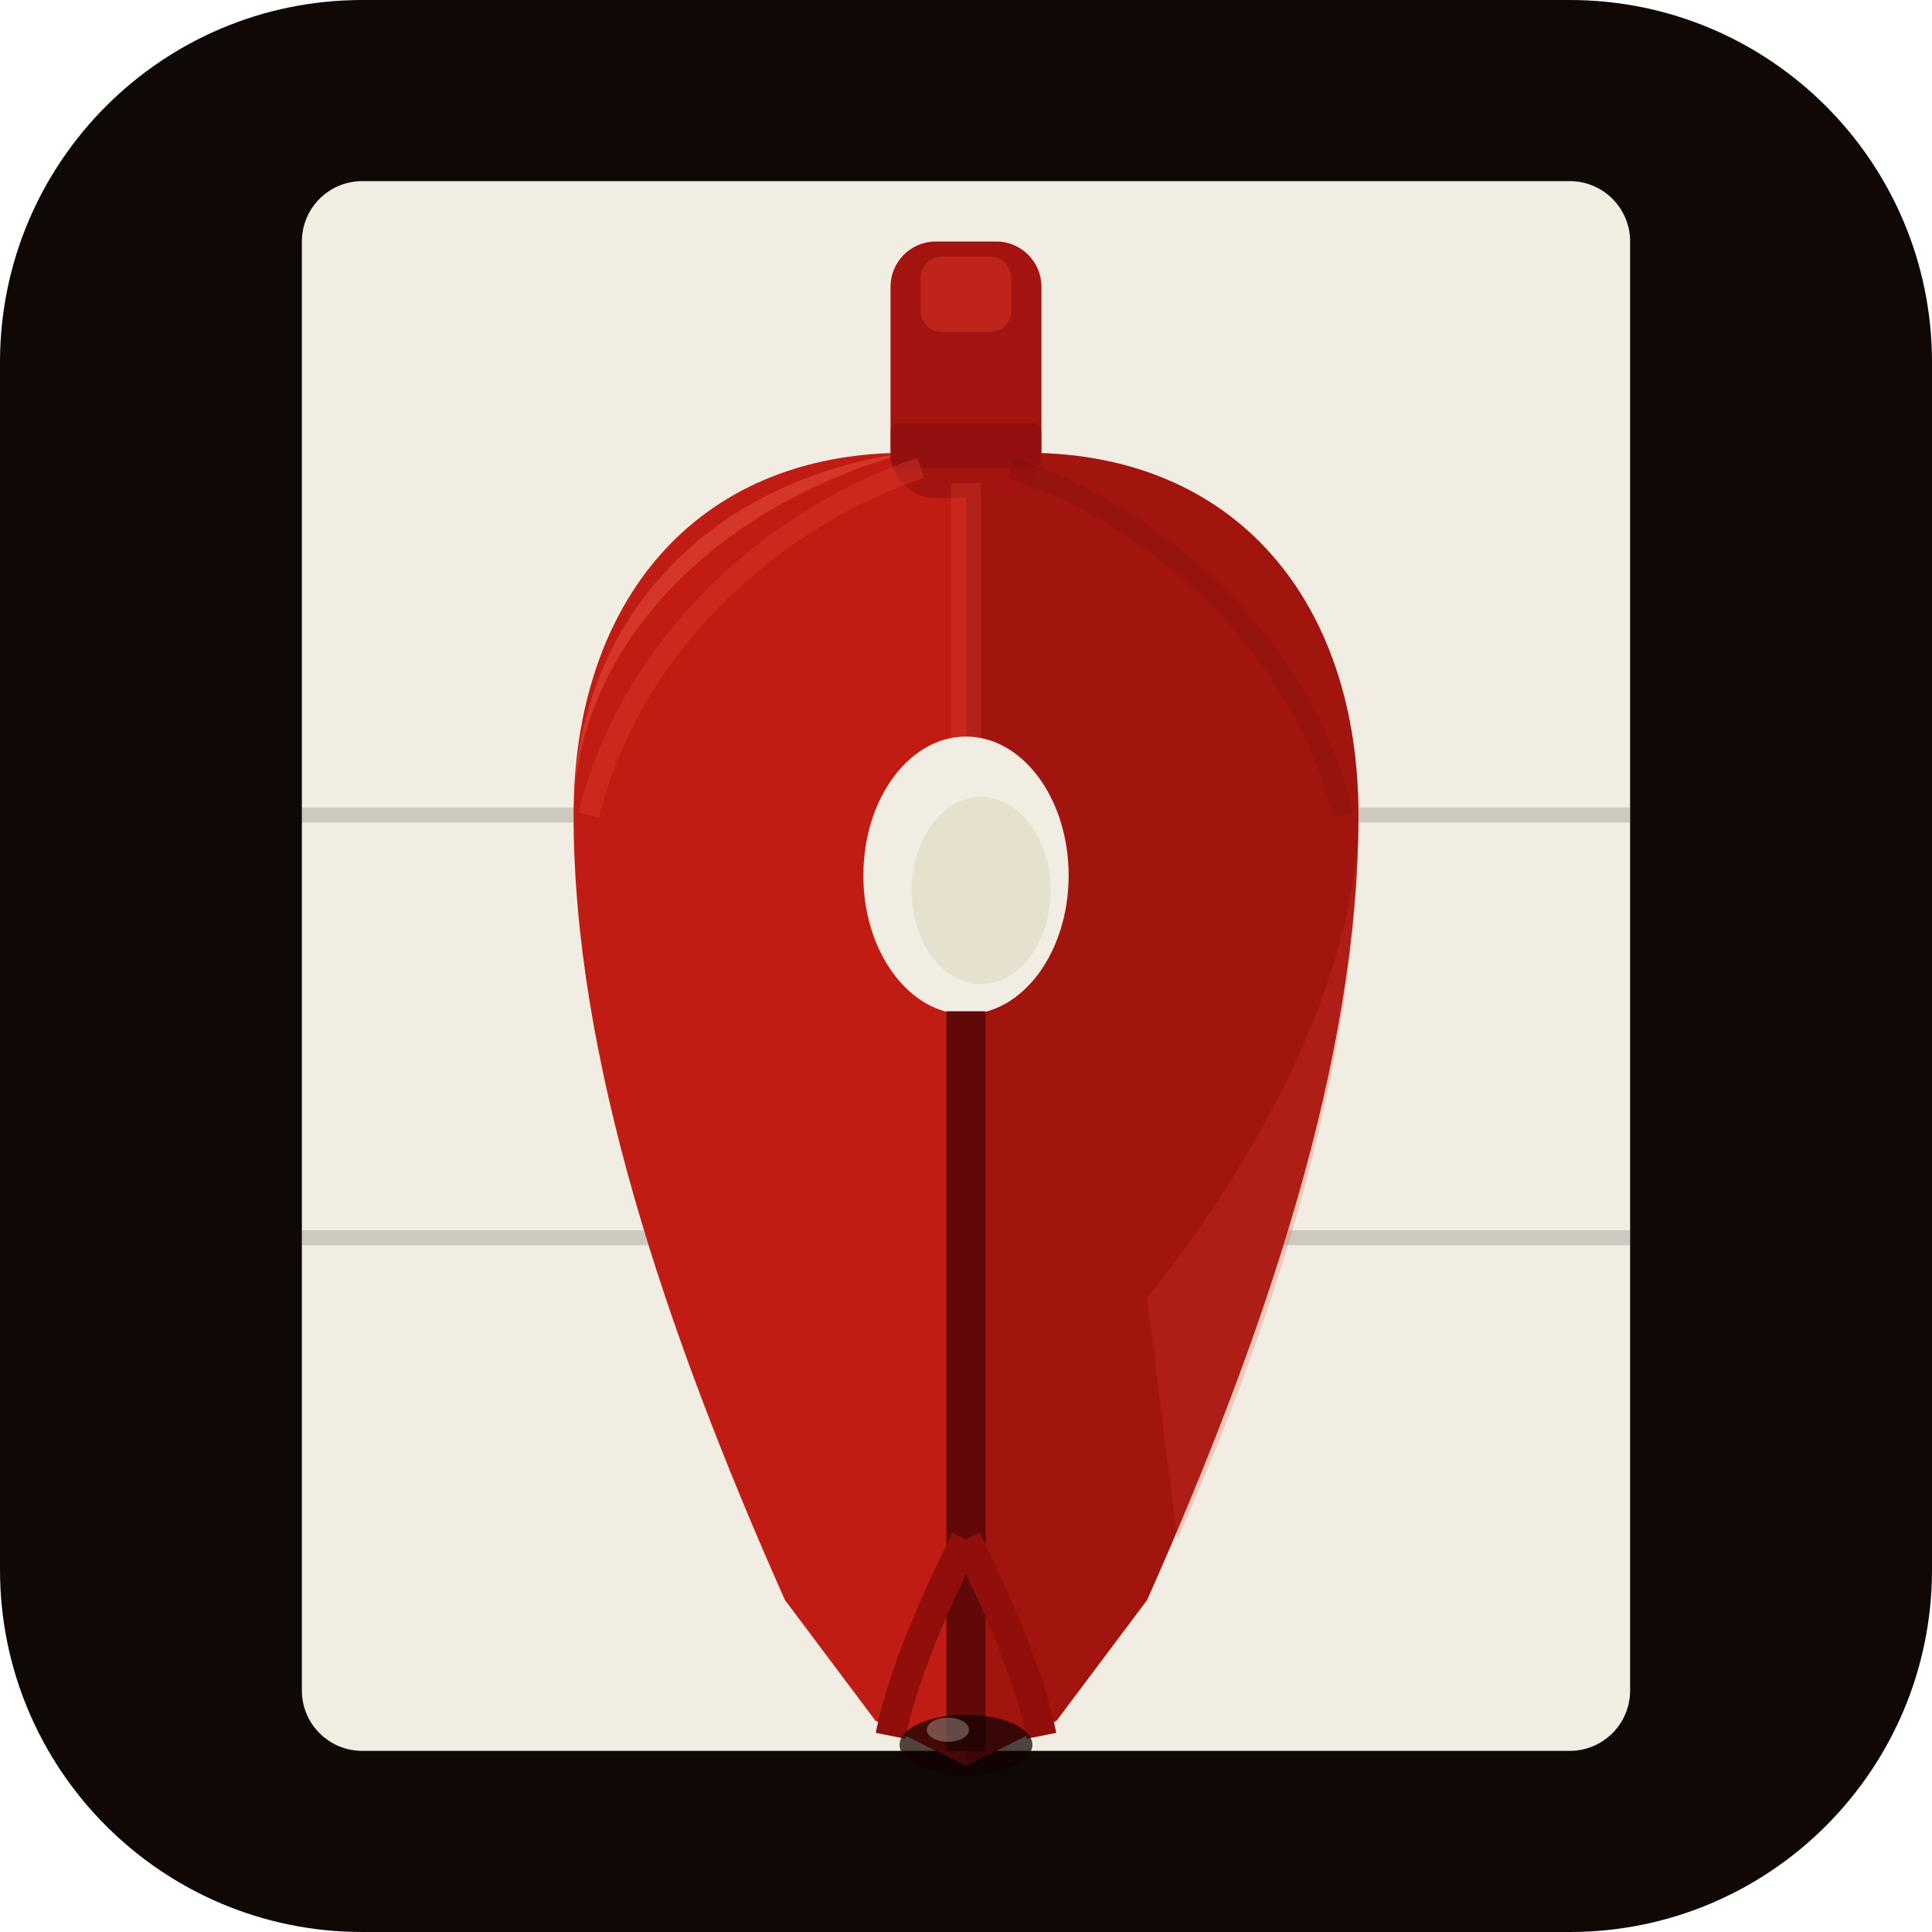
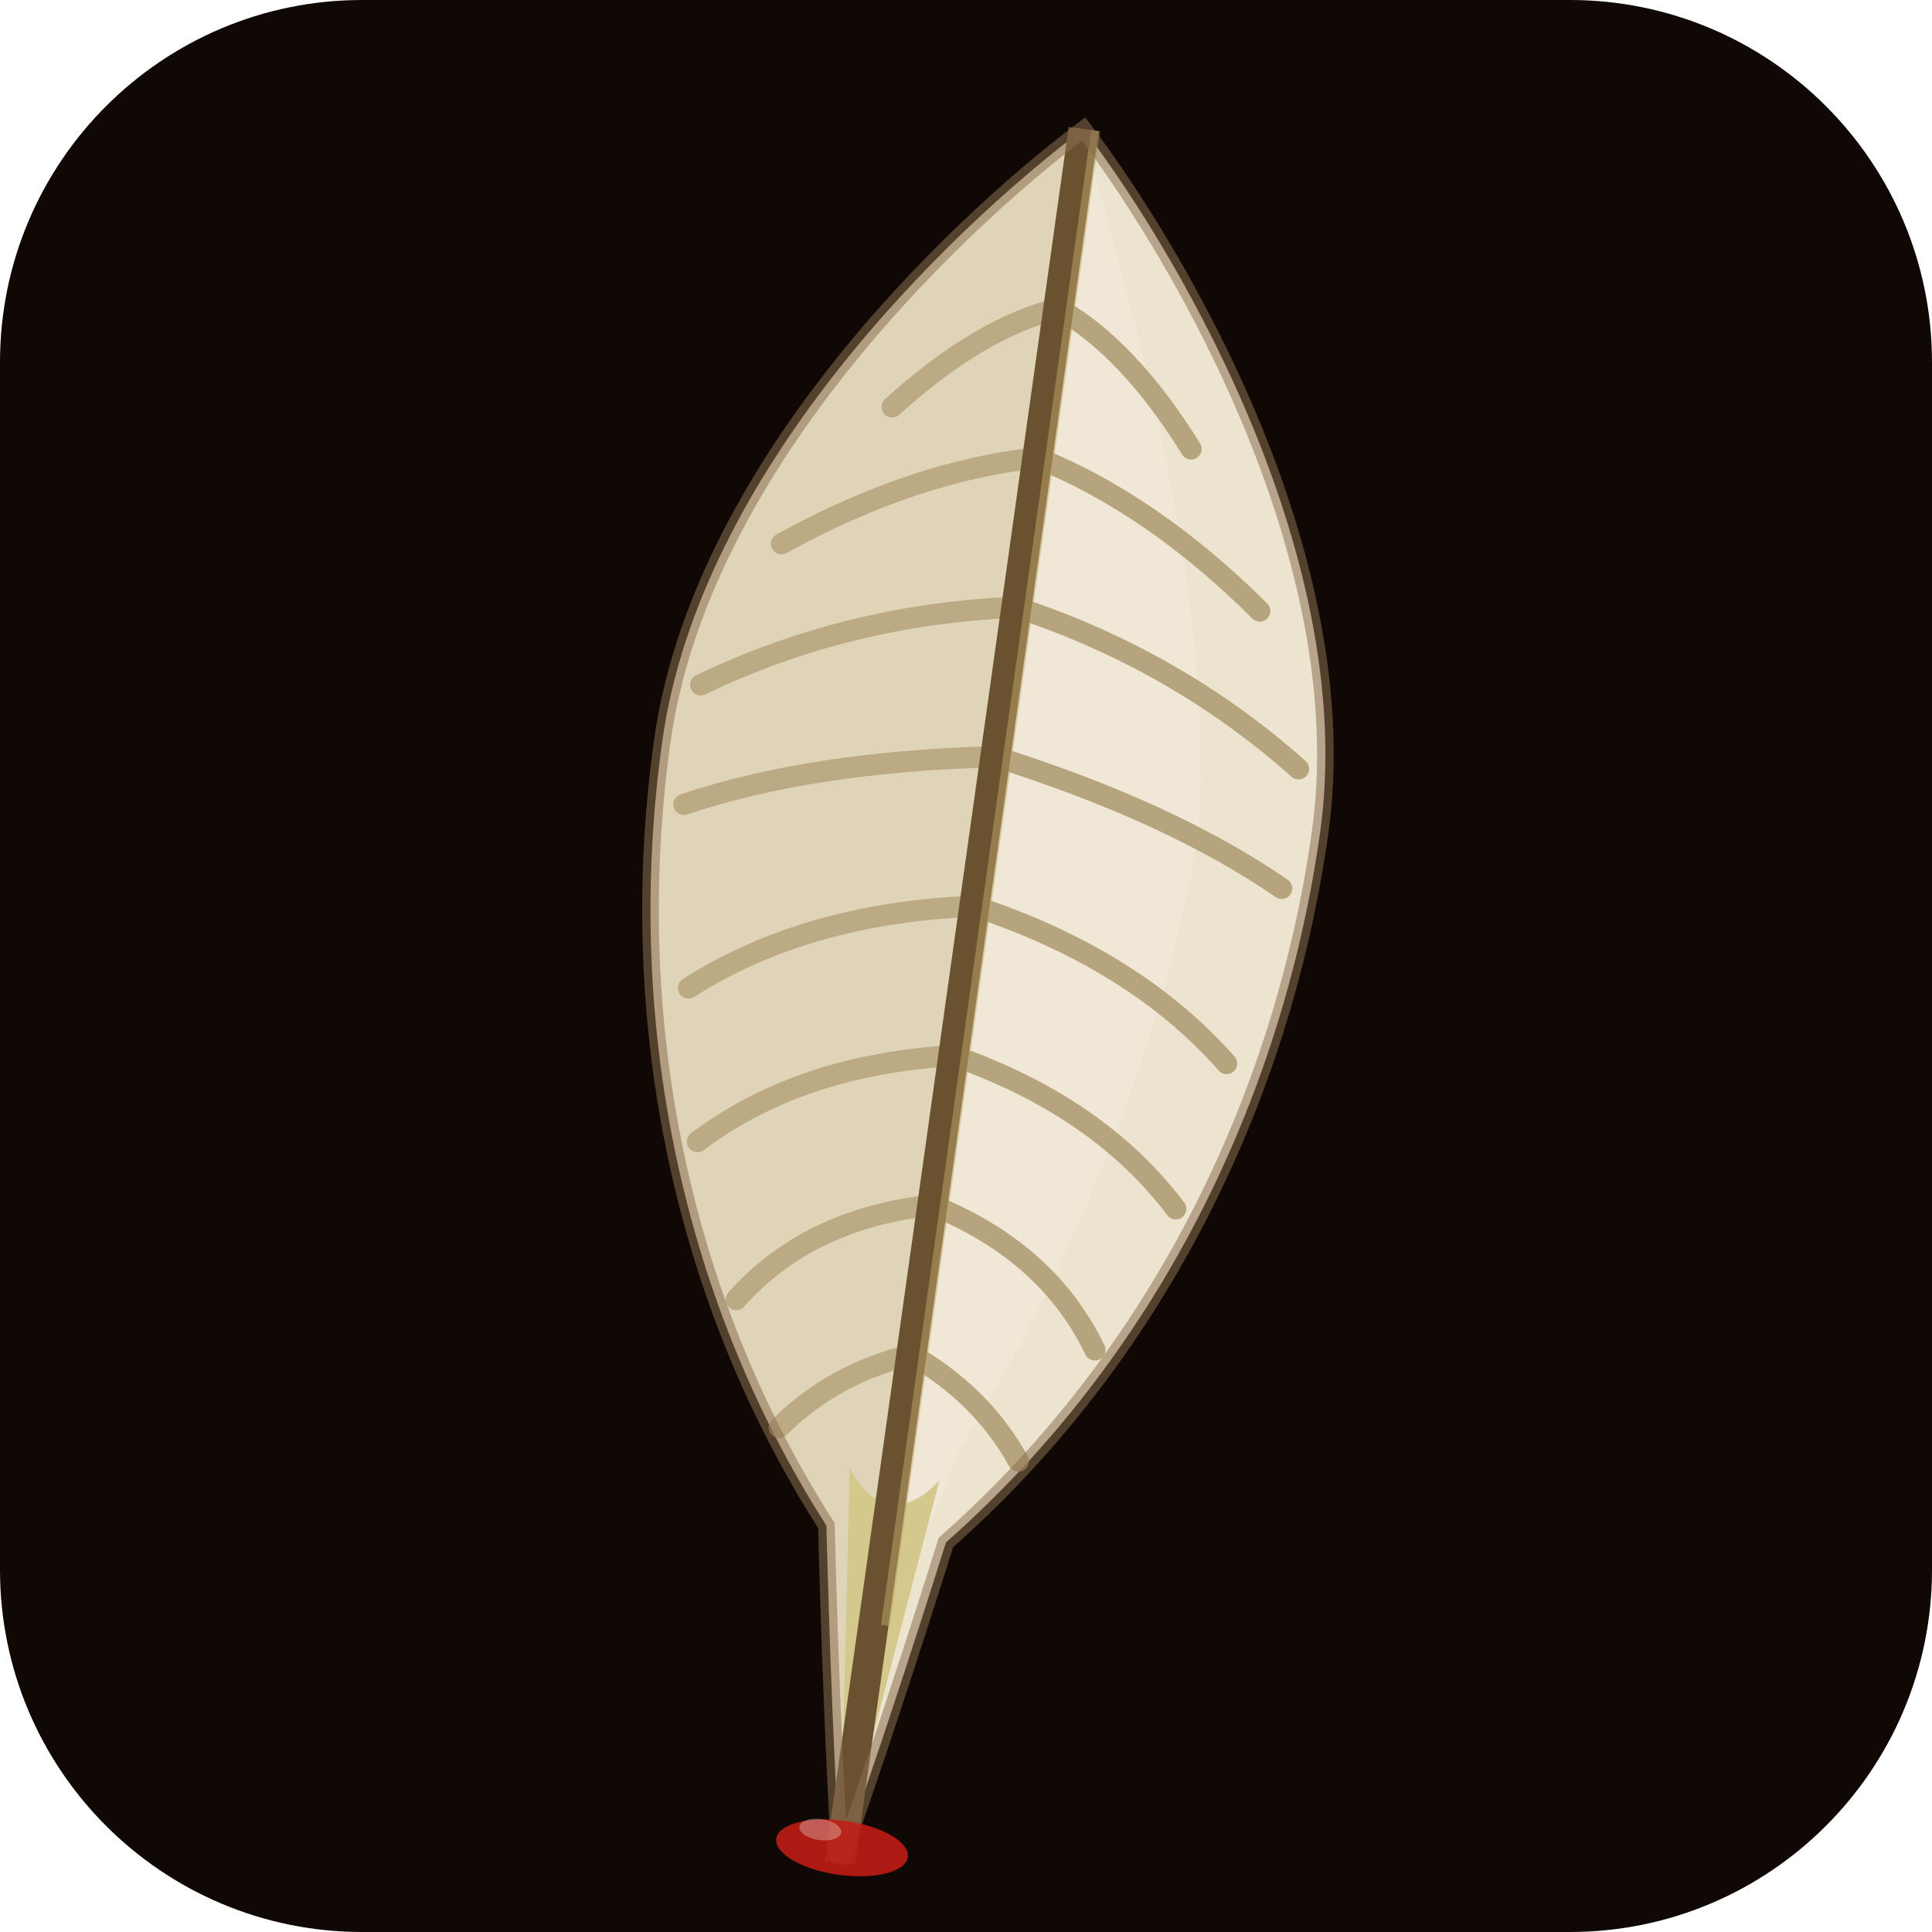
<svg xmlns="http://www.w3.org/2000/svg" viewBox="0 0 64 64">
  <rect width="64" height="64" rx="12" fill="#0f0805" />
-   <rect x="10" y="6" width="44" height="52" rx="2" fill="#f2ede2" />
-   <line x1="10" y1="27" x2="54" y2="27" stroke="#0f0805" stroke-width="0.5" opacity="0.16" />
-   <line x1="10" y1="41" x2="54" y2="41" stroke="#0f0805" stroke-width="0.5" opacity="0.16" />
-   <path d="     M 30 9 L 34 9     L 34 15     C 41 15 45 20 45 27     C 45 35 42 44 38 53     L 35 57 32 58.5 29 57     L 26 53     C 22 44 19 35 19 27     C 19 20 23 15 30 15     Z   " fill="#c11c14" />
-   <path d="     M 32 9 L 34 9 L 34 15     C 41 15 45 20 45 27     C 45 35 42 44 38 53     L 35 57 32 58.5     Z   " fill="#7c0c09" opacity="0.44" />
-   <path d="M 30 15 C 23 17 19 22 19 27 C 19 21 23 16 30 15 Z" fill="#e85040" opacity="0.50" />
-   <path d="M 38 43 C 42 38 45 32 45 27 C 45 34 43 42 39 51 Z" fill="#e04030" opacity="0.20" />
-   <rect x="29.5" y="8" width="5" height="8.5" rx="1.5" fill="#a41310" />
-   <rect x="30.5" y="8.5" width="3" height="2.5" rx="0.7" fill="#d83525" opacity="0.50" />
-   <rect x="29.5" y="14" width="5" height="1.5" rx="0.3" fill="#7c0c09" opacity="0.40" />
-   <line x1="32" y1="16" x2="32" y2="42" stroke="#dd4535" stroke-width="1" opacity="0.28" />
-   <path d="M 30.5 15.5 C 26 17 21 21 19.5 27" stroke="#e04030" stroke-width="0.7" fill="none" opacity="0.35" />
-   <path d="M 33.5 15.5 C 38 17 43 21 44.5 27" stroke="#7c0c09" stroke-width="0.7" fill="none" opacity="0.30" />
-   <ellipse cx="32" cy="29" rx="3.4" ry="4.6" fill="#f2ede2" />
-   <ellipse cx="32.5" cy="29.5" rx="2.3" ry="3.1" fill="#ddd5c0" opacity="0.55" />
-   <line x1="32" y1="33.5" x2="32" y2="58" stroke="#600908" stroke-width="1.3" />
-   <path d="M 32 51 Q 30 55 29.5 57.5" stroke="#920e0b" stroke-width="1" fill="none" />
-   <path d="M 32 51 Q 34 55 34.5 57.5" stroke="#920e0b" stroke-width="1" fill="none" />
-   <ellipse cx="32" cy="57.8" rx="2.2" ry="1" fill="#110201" opacity="0.72" />
-   <ellipse cx="31.4" cy="57.3" rx="0.7" ry="0.4" fill="#f2ede2" opacity="0.30" />
+   <g transform="translate(32,32) rotate(8) translate(-32,-32)">
+     <path d="M 32 4 C 36 8,43 17,43 26 C 43 35,40 44,34 51 Q 33 57,32 62 Q 31 57,30 51 C 24 44,21 35,21 26 C 21 17,28 8,32 4 Z" fill="#0f0805" opacity="0.4" transform="translate(2,2)" />
+     <path d="M 32 4 C 36 8,43 17,43 26 C 43 35,40 44,34 51 Q 33 57,32 62 Z" fill="#ede4d0" />
+     <path d="M 32 4 C 28 8,21 17,21 26 C 21 35,24 44,30 51 Q 31 57,32 62 Z" fill="#dfd3b8" />
+     <path d="M 32 4 C 34 9,38 17,39 26 C 39 33,37 41,34 48 L 33 52 L 32 55 L 32 4 Z" fill="#f5efe2" opacity="0.35" />
+     <path d="M 30.5 49 Q 31.2 55,32 62 Q 32.8 55,33.5 49 Q 32.8 50,32 50 Q 31.2 50,30.5 49 Z" fill="#d4c88c" />
+     <path d="M 31.5 50 Q 31.8 55,32 60 L 32 50 Z" fill="#e8dc9a" opacity="0.5" />
+     <g fill="none" stroke="#a89468" stroke-width="0.7" stroke-linecap="round" opacity="0.80">
+       <path d="M 32 10 Q 34.5 11,37 14" />
+       <path d="M 32 15 Q 36 16,40 19" />
+       <path d="M 32 20 Q 37.5 21,42 24" />
+       <path d="M 32 25 Q 38 26,42 28" />
+       <path d="M 32 30 Q 37.5 31,41 34" />
+       <path d="M 32 35 Q 37 36,40 39" />
+       <path d="M 32 40 Q 36 41,38 44" />
+       <path d="M 32 45 Q 34.5 46,36 48" />
+     </g>
+     <g fill="none" stroke="#a89468" stroke-width="0.7" stroke-linecap="round" opacity="0.65">
+       <path d="M 32 10 Q 29.5 11,27 14" />
+       <path d="M 32 15 Q 28 16,24 19" />
+       <path d="M 32 20 Q 26.5 21,22 24" />
+       <path d="M 32 25 Q 26 26,22 28" />
+       <path d="M 32 30 Q 26.5 31,23 34" />
+       <path d="M 32 35 Q 27 36,24 39" />
+       <path d="M 32 40 Q 28 41,26 44" />
+       <path d="M 32 45 Q 29.5 46,28 48" />
+     </g>
+     <line x1="32" y1="4" x2="32" y2="62" stroke="#6a5230" stroke-width="1.0" />
+     <line x1="32.4" y1="4" x2="32.4" y2="54" stroke="#c0a86a" stroke-width="0.3" opacity="0.5" />
+     <path d="M 32 4 C 36 8,43 17,43 26 C 43 35,40 44,34 51 Q 33 57,32 62 Q 31 57,30 51 C 24 44,21 35,21 26 C 21 17,28 8,32 4 Z" fill="none" stroke="#8a7050" stroke-width="0.55" opacity="0.55" />
+     <ellipse cx="32" cy="61.5" rx="2.2" ry="0.9" fill="#c11c14" opacity="0.88" />
+     <ellipse cx="31.2" cy="61.0" rx="0.7" ry="0.35" fill="#f2ede2" opacity="0.32" />
+   </g>
</svg>
